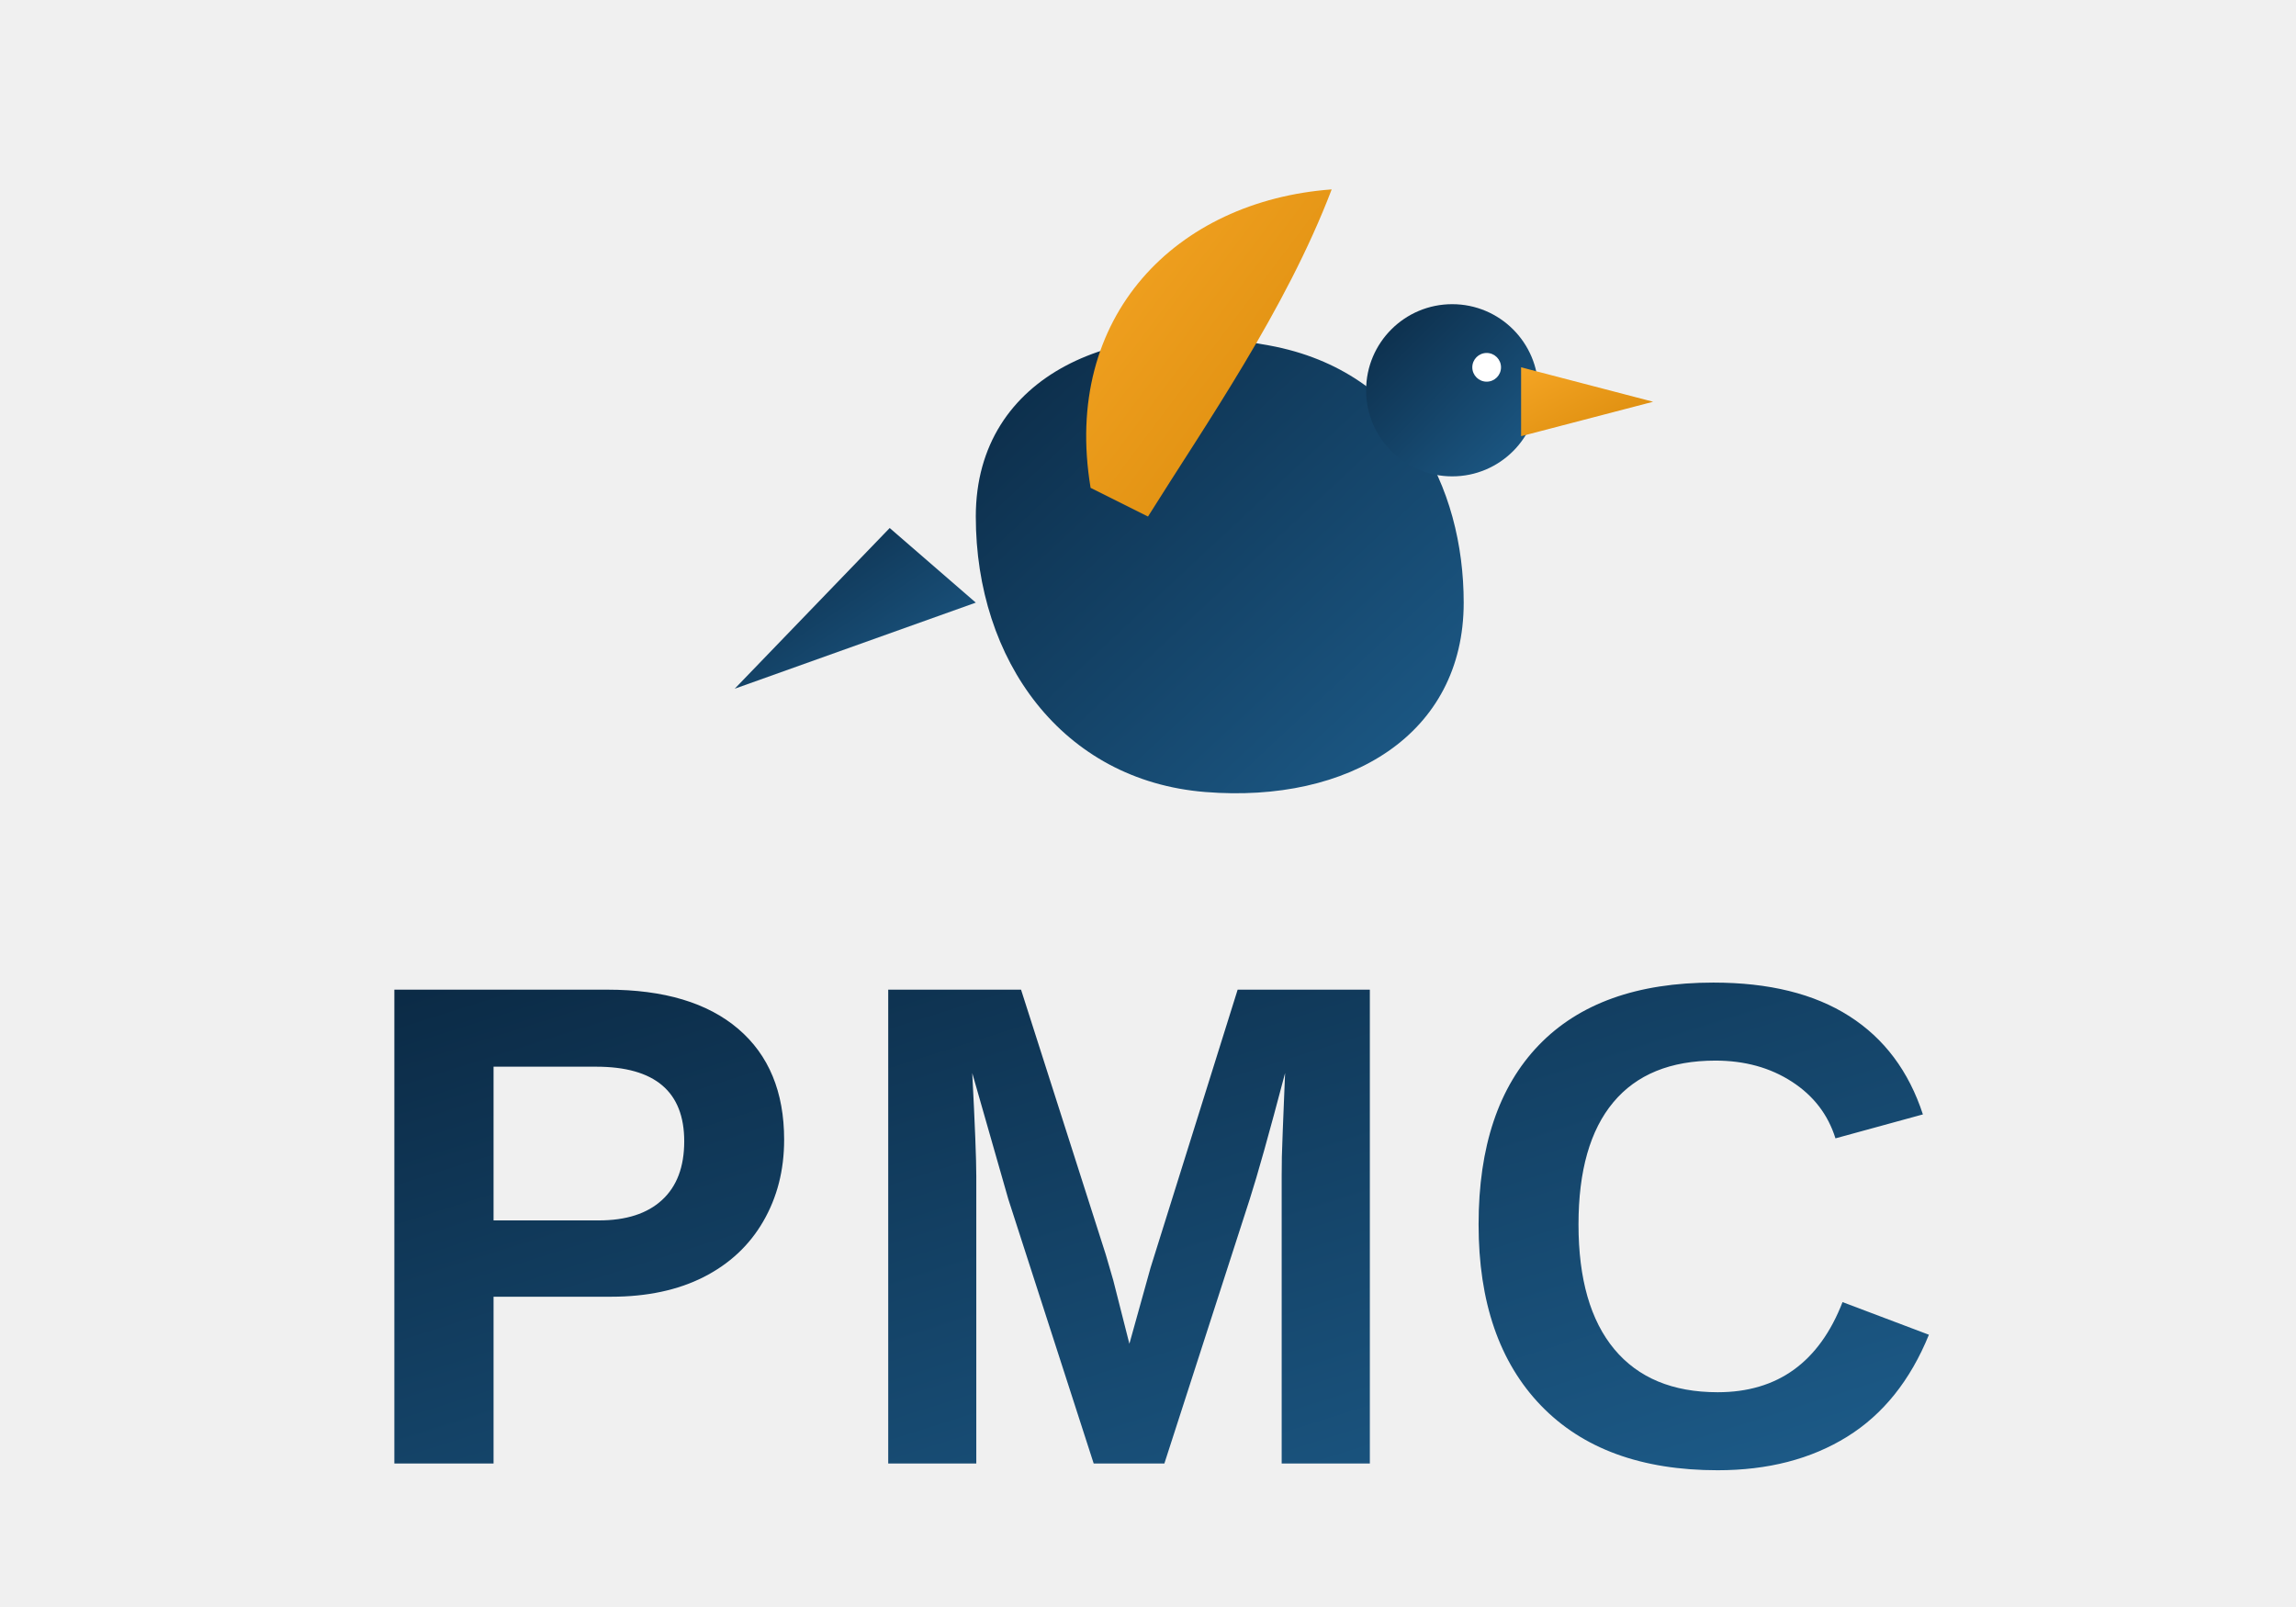
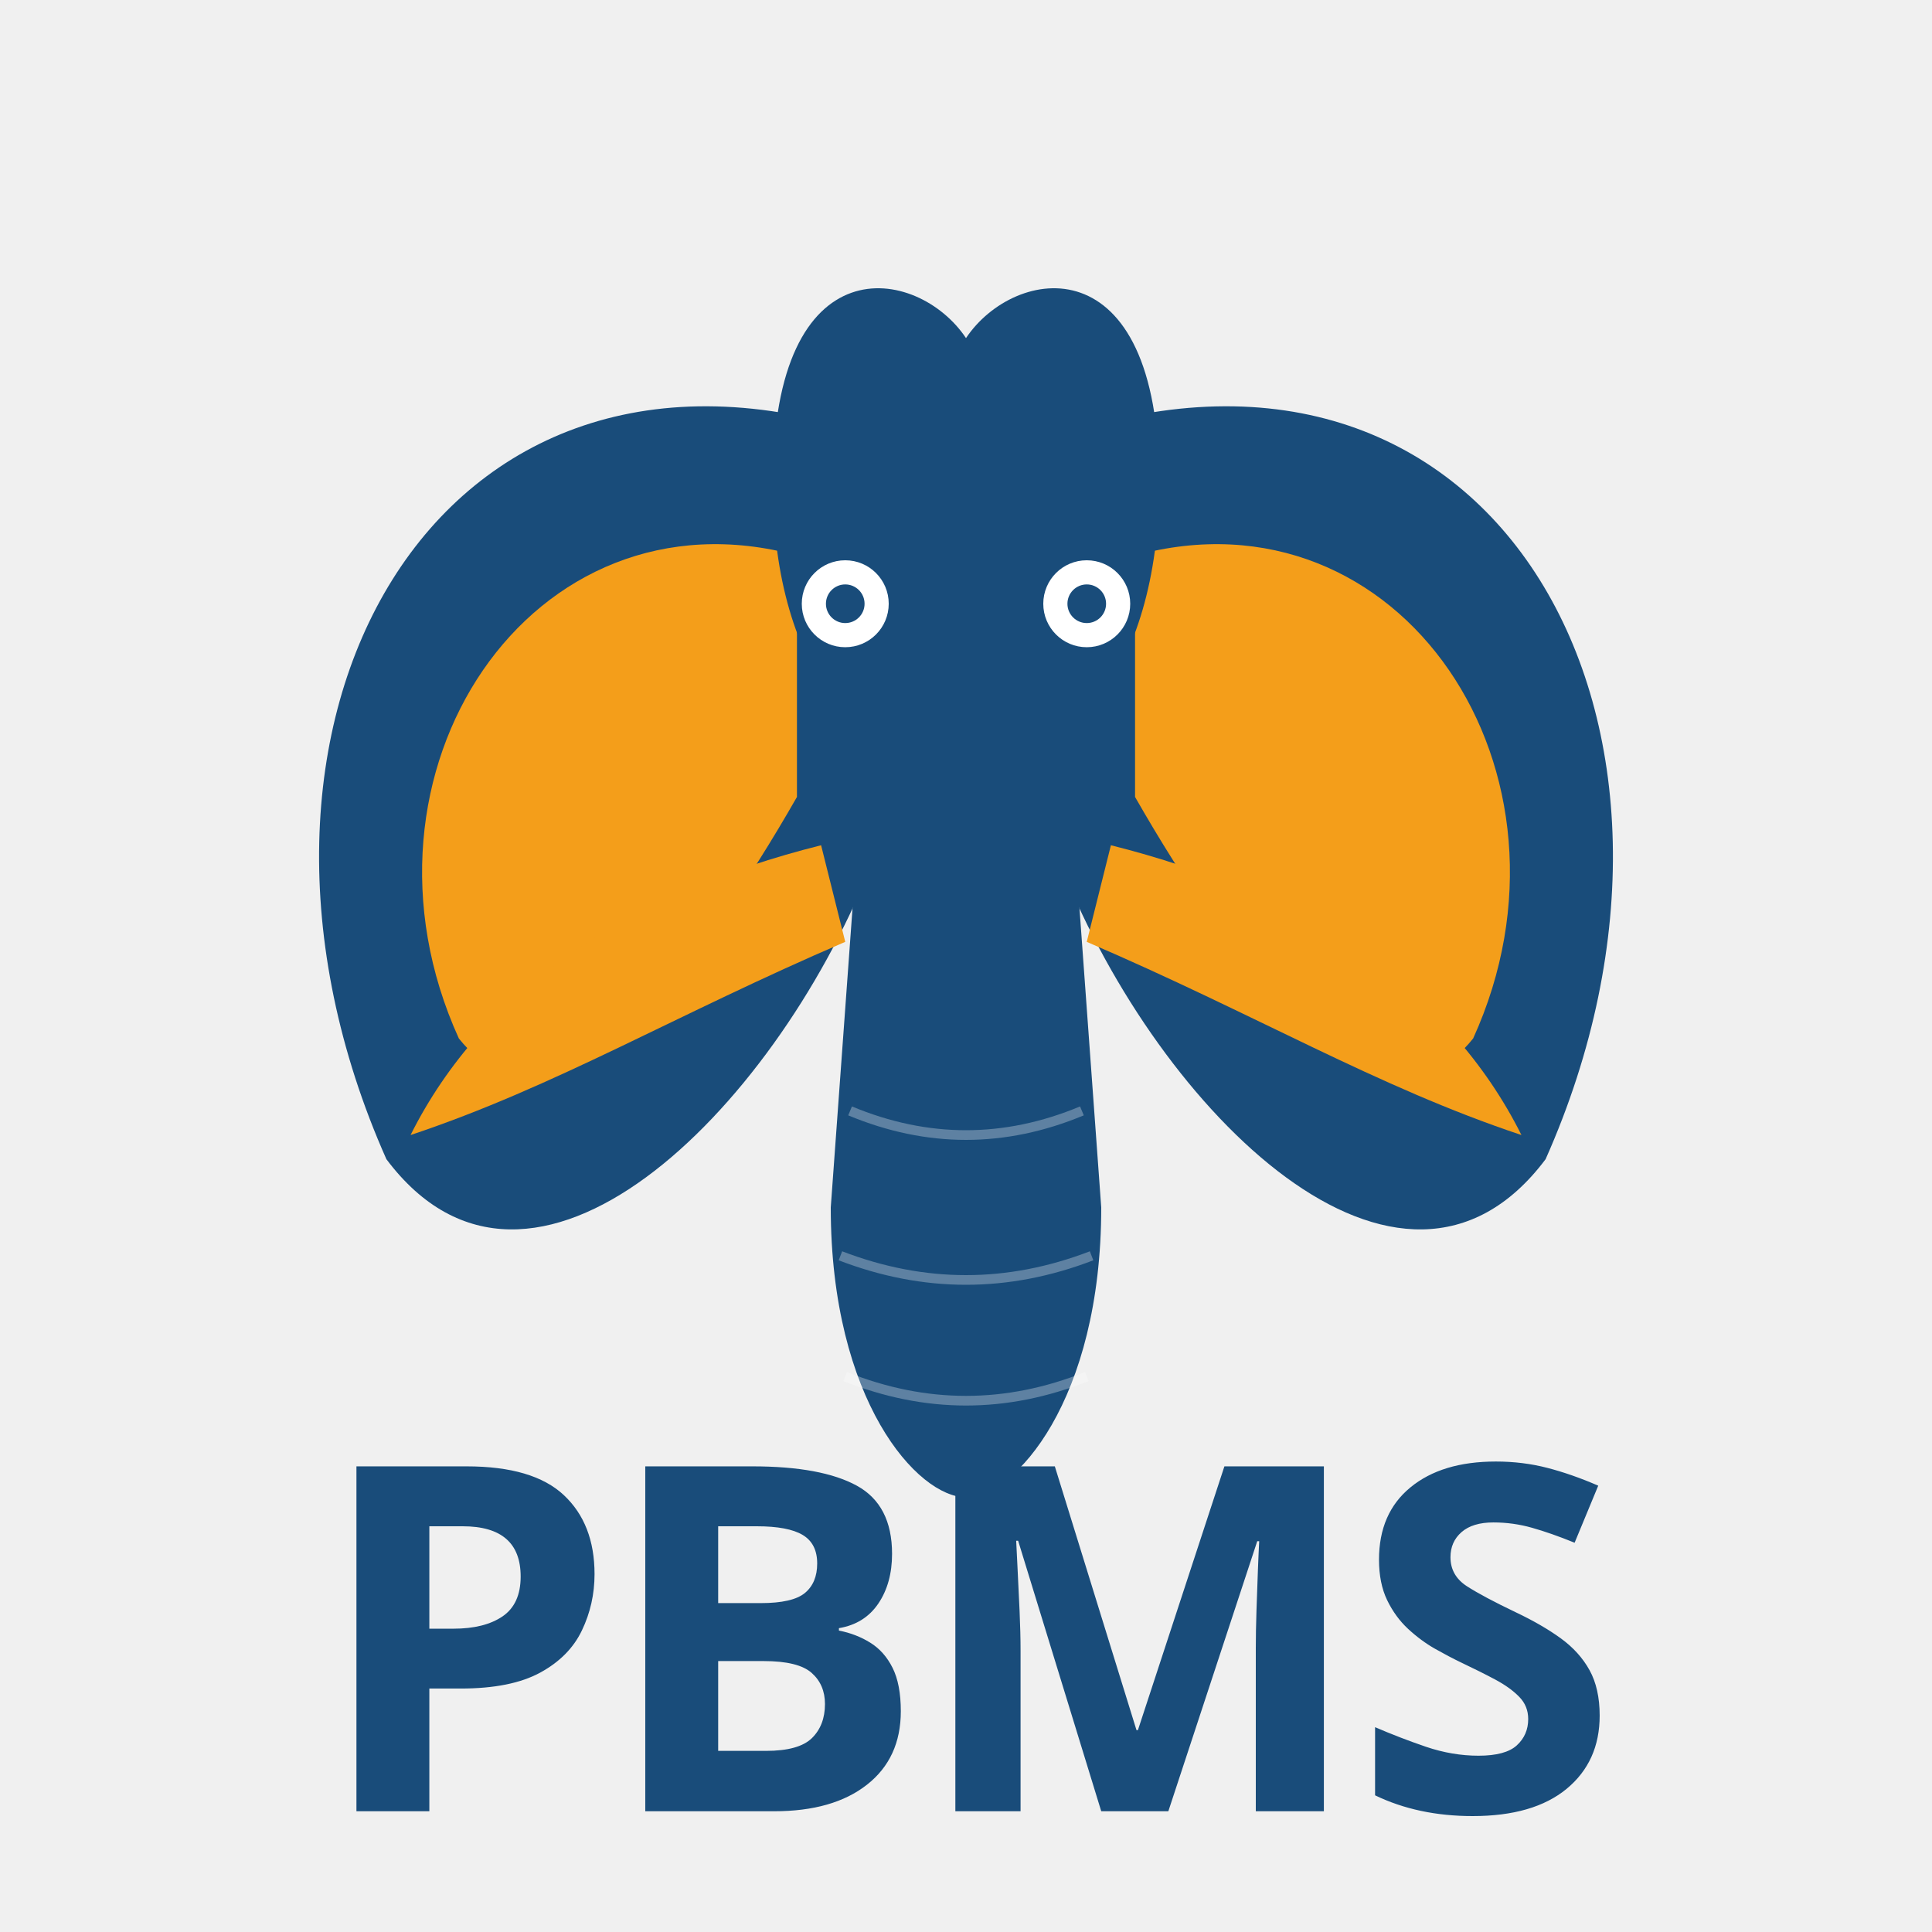
- <svg xmlns="http://www.w3.org/2000/svg" viewBox="0 0 400 280" role="img" aria-label="PMC — Prime Maintenance Culture">
-   <defs>
-     <linearGradient id="pmcNavy" x1="0" y1="0" x2="1" y2="1">
-       <stop offset="0" stop-color="#0b2a45" />
-       <stop offset="1" stop-color="#1d5c8a" />
-     </linearGradient>
-     <linearGradient id="pmcAccent" x1="0" y1="0" x2="1" y2="1">
-       <stop offset="0" stop-color="#f5a524" />
-       <stop offset="1" stop-color="#d98a0b" />
-     </linearGradient>
-   </defs>
-   <g>
-     <path d="M 170 105 L 128 120 L 155 92 Z" fill="url(#pmcNavy)" />
-     <path d="M 170 90              C 170 65 195 55 220 60              C 245 64 255 85 255 105              C 255 128 235 140 210 138              C 185 136 170 115 170 90 Z" fill="url(#pmcNavy)" />
-     <path d="M 190 85              C 185 55 205 35 232 33              C 224 54 210 74 200 90 Z" fill="url(#pmcAccent)" />
-     <circle cx="253" cy="68" r="15" fill="url(#pmcNavy)" />
-     <path d="M 265 64 L 288 70 L 265 76 Z" fill="url(#pmcAccent)" />
-     <circle cx="259" cy="64" r="2.5" fill="#fff" />
-     <line x1="205" y1="138" x2="205" y2="166" stroke="url(#pmcNavy)" stroke-width="5" stroke-linecap="round" />
-     <line x1="225" y1="136" x2="225" y2="166" stroke="url(#pmcNavy)" stroke-width="5" stroke-linecap="round" />
+ <svg xmlns="http://www.w3.org/2000/svg" viewBox="0 0 400 400" width="100%" height="100%">
+   <rect width="400" height="400" fill="transparent" />
+   <g id="elephant-icon">
+     <path d="M 180 90               C 90 60 40 150 80 240               C 110 280 160 230 180 180 Z" fill="#194C7A" />
+     <path d="M 220 90               C 310 60 360 150 320 240               C 290 280 240 230 220 180 Z" fill="#194C7A" />
+     <path d="M 165 115               C 110 100 70 160 95 215               C 115 240 145 200 165 165 Z" fill="#F49E1A" />
+     <path d="M 235 115               C 290 100 330 160 305 215               C 285 240 255 200 235 165 Z" fill="#F49E1A" />
+     <path d="M 170 175               C 130 185 100 205 85 235               C 115 225 140 210 175 195 Z" fill="#F49E1A" />
+     <path d="M 230 175               C 270 185 300 205 315 235               C 285 225 260 210 225 195 Z" fill="#F49E1A" />
+     <path d="M 160 100               C 160 50 190 55 200 70               C 210 55 240 50 240 100               C 240 140 220 160 200 160               C 180 160 160 140 160 100 Z" fill="#194C7A" />
+     <path d="M 180 140               L 172 250               C 172 290 190 310 200 310               C 210 310 228 290 228 250               L 220 140               C 210 160 190 160 180 140 Z" fill="#194C7A" />
+     <path d="M 176 230 Q 200 240 224 230" stroke="#FFFFFF" stroke-opacity="0.3" stroke-width="2" fill="none" />
+     <path d="M 174 260 Q 200 270 226 260" stroke="#FFFFFF" stroke-opacity="0.3" stroke-width="2" fill="none" />
+     <path d="M 175 285 Q 200 295 225 285" stroke="#FFFFFF" stroke-opacity="0.3" stroke-width="2" fill="none" />
+     <circle cx="175" cy="125" r="9" fill="#FFFFFF" />
+     <circle cx="175" cy="125" r="4" fill="#194C7A" />
+     <circle cx="225" cy="125" r="9" fill="#FFFFFF" />
+     <circle cx="225" cy="125" r="4" fill="#194C7A" />
  </g>
-   <text x="200" y="255" font-family="'Arial Black', 'Segoe UI', Arial, Helvetica, sans-serif" font-size="120" font-weight="900" fill="url(#pmcNavy)" text-anchor="middle" letter-spacing="6">PMC</text>
+   <text x="200" y="375" font-family="'Arial Black', Impact, 'Segoe UI Black', sans-serif" font-weight="900" font-size="100" fill="#194C7A" text-anchor="middle" letter-spacing="-3">
+     PBMS
+   </text>
</svg>
